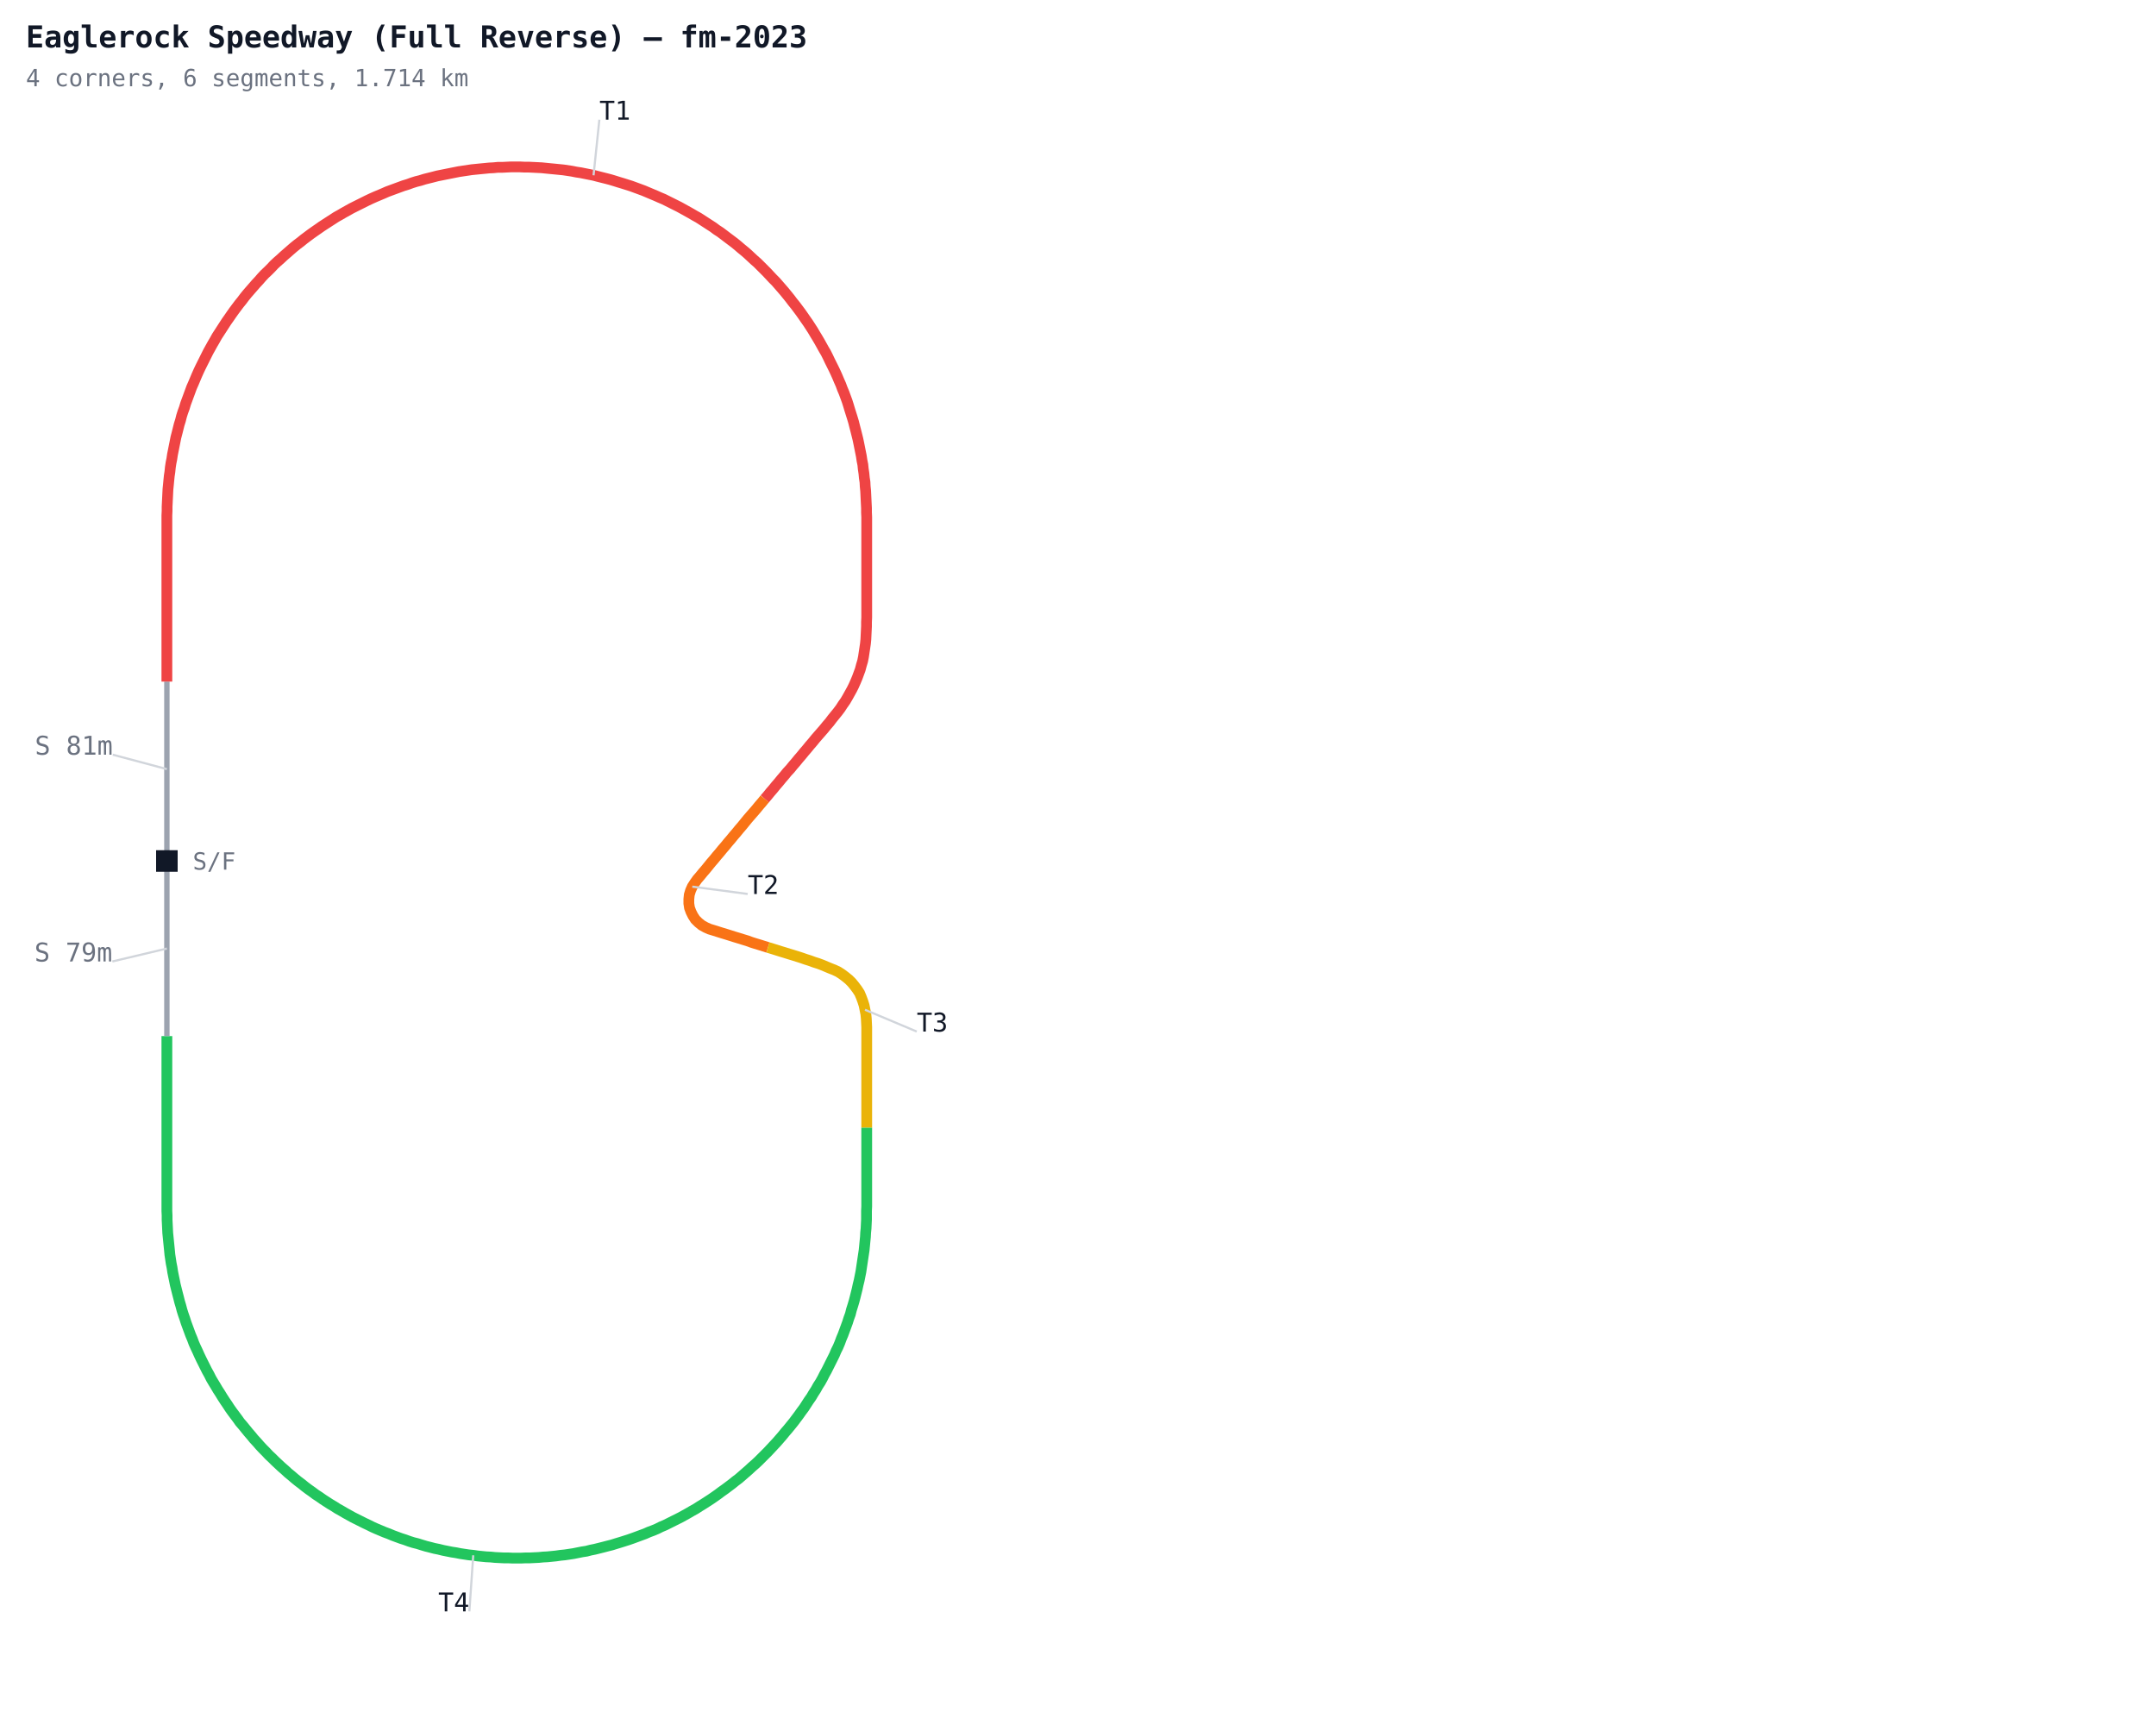
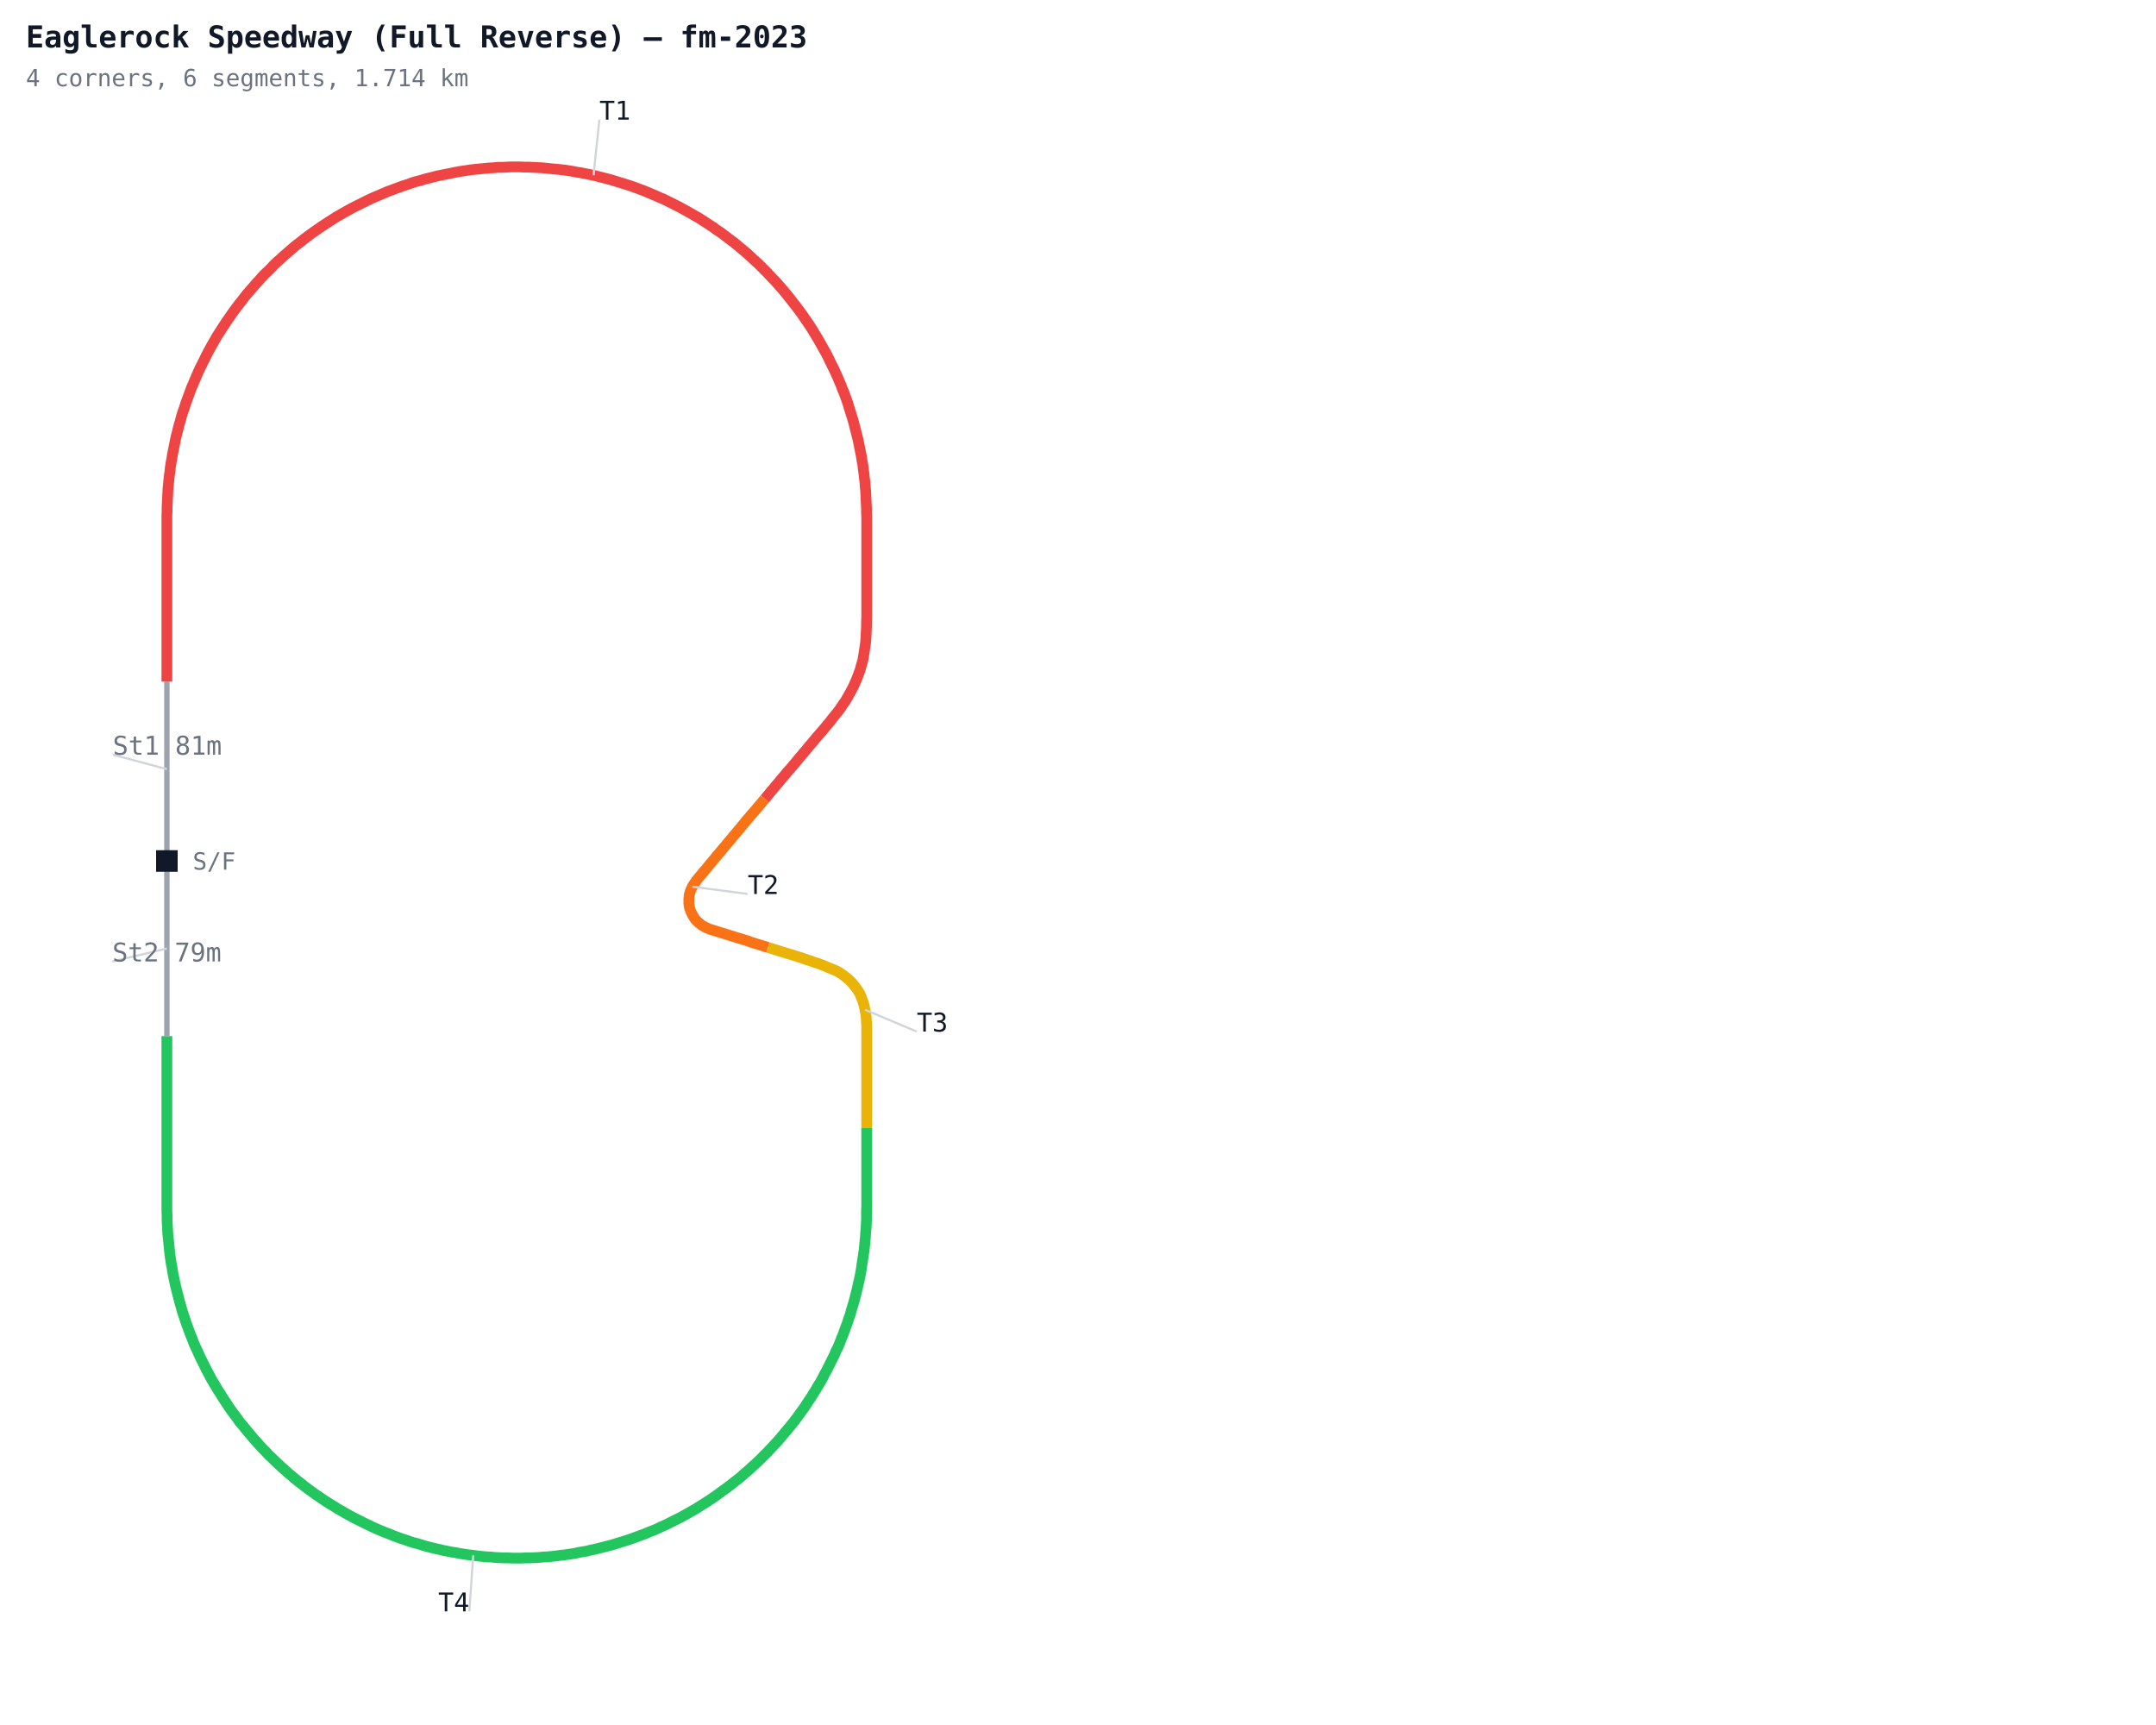
<svg xmlns="http://www.w3.org/2000/svg" width="1000" height="800" viewBox="0 0 1000 800">
  <defs>
    <style>
      .name { font-family: monospace; font-size: 12px; }
      .sector { font-family: monospace; font-size: 12px; fill: #7c3aed; font-weight: bold; }
      .title { font-family: monospace; font-size: 14px; fill: #111827; font-weight: bold; }
      .sub { font-family: monospace; font-size: 11px; fill: #6b7280; }
    </style>
  </defs>
  <rect width="1000" height="800" fill="#ffffff" />
  <polyline fill="none" stroke="#9ca3af" stroke-width="2.5" points="77.4,399.3 77.4,397.3 77.4,395.3 77.4,393.2 77.4,391.2 77.4,389.2 77.4,387.1 77.4,385.1 77.4,383.1 77.4,381.1 77.4,379.0 77.4,377.0 77.4,375.0 77.4,372.9 77.4,370.9 77.4,368.9 77.4,366.9 77.4,364.8 77.4,362.8 77.4,360.8 77.4,358.7 77.4,356.7 77.4,354.7 77.4,352.7 77.4,350.6 77.4,348.6 77.4,346.6 77.4,344.5 77.4,342.5 77.4,340.5 77.4,338.5 77.4,336.4 77.4,334.4 77.4,332.4 77.4,330.3 77.4,328.3 77.4,326.3 77.4,324.3 77.4,322.2 77.4,320.2 77.4,318.2 77.4,316.1" />
  <polyline fill="none" stroke="#ef4444" stroke-width="5" points="77.4,316.1 77.4,314.1 77.4,312.1 77.4,310.1 77.4,308.0 77.4,306.0 77.4,304.0 77.4,301.9 77.4,299.9 77.4,297.9 77.4,295.8 77.4,293.8 77.4,291.8 77.4,289.8 77.4,287.7 77.4,285.7 77.4,283.7 77.4,281.6 77.4,279.6 77.4,277.6 77.4,275.6 77.4,273.5 77.4,271.5 77.4,269.5 77.4,267.4 77.4,265.4 77.4,263.4 77.4,261.4 77.4,259.3 77.4,257.3 77.4,255.3 77.4,253.2 77.4,251.2 77.4,249.2 77.4,247.2 77.4,245.1 77.4,243.1 77.4,241.1 77.4,239.0 77.5,237.0 77.5,235.0 77.6,233.0 77.7,230.9 77.8,228.9 77.9,226.9 78.1,224.9 78.3,222.8 78.5,220.8 78.8,218.8 79.0,216.8 79.3,214.8 79.7,212.8 80.0,210.8 80.4,208.8 80.8,206.8 81.2,204.8 81.6,202.8 82.1,200.9 82.6,198.9 83.1,196.9 83.7,195.0 84.2,193.0 84.8,191.1 85.5,189.2 86.1,187.2 86.8,185.3 87.5,183.4 88.2,181.5 88.9,179.6 89.7,177.8 90.5,175.9 91.3,174.0 92.1,172.2 93.0,170.3 93.9,168.5 94.8,166.7 95.7,164.9 96.6,163.1 97.6,161.3 98.6,159.5 99.6,157.8 100.6,156.0 101.7,154.3 102.8,152.6 103.9,150.9 105.0,149.2 106.2,147.5 107.3,145.9 108.5,144.2 109.7,142.6 110.9,141.0 112.2,139.4 113.4,137.8 114.7,136.2 116.0,134.7 117.4,133.1 118.7,131.6 120.1,130.1 121.4,128.6 122.8,127.1 124.3,125.7 125.7,124.3 127.1,122.8 128.6,121.4 130.1,120.1 131.6,118.7 133.1,117.4 134.7,116.0 136.2,114.7 137.8,113.4 139.4,112.2 141.0,110.9 142.6,109.7 144.2,108.5 145.9,107.3 147.5,106.2 149.2,105.0 150.9,103.9 152.6,102.8 154.3,101.7 156.0,100.6 157.8,99.6 159.5,98.6 161.3,97.6 163.1,96.6 164.9,95.7 166.7,94.8 168.5,93.9 170.3,93.0 172.2,92.1 174.0,91.3 175.9,90.5 177.8,89.7 179.6,88.9 181.5,88.2 183.4,87.5 185.3,86.8 187.2,86.1 189.2,85.5 191.1,84.8 193.0,84.2 195.0,83.7 196.9,83.1 198.9,82.6 200.9,82.1 202.8,81.6 204.8,81.2 206.8,80.8 208.8,80.4 210.8,80.0 212.8,79.6 214.8,79.3 216.8,79.0 218.8,78.7 220.8,78.5 222.8,78.3 224.9,78.1 226.9,77.9 228.9,77.8 230.9,77.6 233.0,77.6 235.0,77.5 237.0,77.4 239.0,77.4 241.1,77.4 243.1,77.5 245.1,77.5 247.2,77.6 249.2,77.7 251.2,77.8 253.2,78.0 255.2,78.2 257.3,78.4 259.3,78.6 261.3,78.8 263.3,79.1 265.3,79.4 267.3,79.8 269.3,80.1 271.3,80.5 273.3,80.9 275.3,81.3 277.2,81.8 279.2,82.3 281.2,82.8 283.1,83.3 285.1,83.9 287.0,84.5 289.0,85.1 290.9,85.7 292.8,86.3 294.7,87.0 296.6,87.7 298.5,88.4 300.4,89.2 302.3,90.0 304.2,90.8 306.0,91.6 307.9,92.4 309.7,93.3 311.5,94.2 313.3,95.1 315.1,96.0 316.9,97.0 318.7,98.0 320.5,99.0 322.2,100.0 324.0,101.0 325.7,102.1 327.4,103.2 329.1,104.3 330.8,105.4 332.4,106.6 334.1,107.7 335.7,108.9 337.4,110.2 339.0,111.4 340.6,112.6 342.2,113.9 343.7,115.2 345.3,116.5 346.8,117.8 348.3,119.2 349.8,120.6 351.3,121.9 352.8,123.4 354.2,124.8 355.6,126.2 357.0,127.7 358.4,129.2 359.8,130.6 361.2,132.2 362.5,133.7 363.8,135.2 365.1,136.8 366.4,138.4 367.6,140.0 368.9,141.6 370.1,143.2 371.3,144.8 372.5,146.5 373.6,148.1 374.8,149.8 375.9,151.5 377.0,153.2 378.0,154.9 379.1,156.7 380.1,158.4 381.1,160.2 382.1,162.0 383.1,163.7 384.0,165.5 384.9,167.4 385.8,169.2 386.7,171.0 387.6,172.9 388.4,174.7 389.2,176.6 390.0,178.4 390.7,180.3 391.5,182.2 392.2,184.1 392.9,186.0 393.5,187.9 394.1,189.9 394.7,191.8 395.3,193.7 395.9,195.7 396.4,197.7 396.9,199.6 397.4,201.6 397.9,203.6 398.3,205.5 398.7,207.5 399.1,209.5 399.5,211.5 399.8,213.5 400.2,215.5 400.4,217.5 400.7,219.5 400.9,221.6 401.2,223.6 401.3,225.6 401.5,227.6 401.6,229.6 401.7,231.7 401.8,233.7 401.9,235.7 401.9,237.7 402.0,239.8 402.0,241.8 402.0,243.8 402.0,245.9 402.0,247.9 402.0,249.9 402.0,252.0 402.0,254.0 402.0,256.0 402.0,258.0 402.0,260.1 402.0,262.1 402.0,264.1 402.0,266.2 402.0,268.2 402.0,270.2 402.0,272.2 402.0,274.3 402.0,276.3 402.0,278.3 402.0,280.4 402.0,282.4 402.0,284.4 402.0,286.4 401.9,288.5 401.9,290.5 401.8,292.5 401.7,294.5 401.6,296.6 401.4,298.6 401.1,300.6 400.8,302.6 400.5,304.6 400.1,306.6 399.5,308.6 399.0,310.5 398.3,312.4 397.6,314.3 396.8,316.2 396.0,318.0 395.1,319.8 394.1,321.6 393.1,323.4 392.1,325.1 390.9,326.8 389.8,328.5 388.6,330.1 387.3,331.7 386.0,333.3 384.8,334.9 383.5,336.4 382.2,338.0 380.9,339.5 379.5,341.1 378.2,342.6 376.9,344.2 375.6,345.7 374.3,347.3 373.0,348.8 371.7,350.4 370.4,351.9 369.1,353.5 367.8,355.0 366.5,356.6 365.1,358.1 363.8,359.7 362.5,361.2 361.2,362.8 359.9,364.3 358.6,365.9 357.3,367.4 356.0,369.0 354.7,370.5" />
  <polyline fill="none" stroke="#f97316" stroke-width="5" points="354.7,370.5 353.4,372.1 352.1,373.6 350.8,375.2 349.5,376.7 348.1,378.3 346.8,379.8 345.5,381.4 344.2,383.0 342.9,384.5 341.6,386.1 340.3,387.6 339.0,389.2 337.7,390.7 336.4,392.3 335.1,393.8 333.8,395.4 332.5,396.9 331.2,398.5 329.9,400.0 328.6,401.6 327.3,403.2 326.0,404.7 324.7,406.3 323.4,407.8 322.2,409.5 321.1,411.2 320.3,413.0 319.7,415.0 319.5,417.0 319.5,419.0 319.8,421.0 320.5,422.9 321.4,424.7 322.5,426.4 323.9,427.8 325.5,429.1 327.3,430.1 329.1,430.9 331.1,431.5 333.0,432.1 334.9,432.7 336.9,433.3 338.8,433.9 340.7,434.5 342.7,435.1 344.6,435.7 346.6,436.3 348.5,437.0 350.4,437.6 352.4,438.2 354.3,438.8 356.2,439.4" />
  <polyline fill="none" stroke="#eab308" stroke-width="5" points="356.2,439.4 358.2,440.0 360.1,440.6 362.0,441.2 364.0,441.8 365.9,442.4 367.9,443.0 369.8,443.6 371.7,444.2 373.7,444.9 375.6,445.5 377.5,446.2 379.4,446.8 381.3,447.5 383.2,448.3 385.1,449.1 386.9,449.8 388.8,450.7 390.5,451.8 392.1,453.0 393.7,454.3 395.1,455.7 396.4,457.3 397.6,458.9 398.7,460.6 399.5,462.5 400.2,464.4 400.8,466.3 401.2,468.3 401.6,470.3 401.8,472.3 401.9,474.3 402.0,476.4 402.0,478.4 402.0,480.4 402.0,482.4 402.0,484.5 402.0,486.5 402.0,488.5 402.0,490.6 402.0,492.6 402.0,494.6 402.0,496.6 402.0,498.7 402.0,500.7 402.0,502.7 402.0,504.8 402.0,506.8 402.0,508.8 402.0,510.8 402.0,512.9 402.0,514.9 402.0,516.9 402.0,519.0 402.0,521.0 402.0,523.0" />
  <polyline fill="none" stroke="#22c55e" stroke-width="5" points="402.0,523.0 402.0,525.0 402.0,527.1 402.0,529.1 402.0,531.1 402.0,533.2 402.0,535.2 402.0,537.2 402.0,539.2 402.0,541.3 402.0,543.3 402.0,545.3 402.0,547.4 402.0,549.4 402.0,551.4 402.0,553.4 402.0,555.5 402.0,557.5 402.0,559.5 401.9,561.6 401.9,563.6 401.9,565.6 401.8,567.6 401.7,569.7 401.5,571.7 401.4,573.7 401.2,575.7 401.0,577.8 400.8,579.8 400.5,581.8 400.2,583.8 399.9,585.8 399.6,587.8 399.3,589.8 398.9,591.8 398.5,593.8 398.0,595.8 397.6,597.7 397.1,599.7 396.6,601.7 396.1,603.6 395.5,605.6 394.9,607.5 394.4,609.5 393.7,611.4 393.1,613.3 392.4,615.2 391.7,617.1 391.0,619.0 390.2,620.9 389.5,622.8 388.7,624.7 387.8,626.5 387.0,628.4 386.1,630.2 385.2,632.0 384.3,633.8 383.4,635.6 382.4,637.4 381.5,639.2 380.5,641.0 379.4,642.7 378.4,644.5 377.3,646.2 376.3,647.9 375.1,649.6 374.0,651.3 372.9,653.0 371.7,654.6 370.5,656.3 369.3,657.9 368.1,659.5 366.8,661.1 365.5,662.7 364.2,664.2 362.9,665.8 361.6,667.3 360.3,668.8 358.9,670.3 357.5,671.8 356.1,673.3 354.7,674.7 353.2,676.2 351.8,677.6 350.3,679.0 348.8,680.3 347.3,681.7 345.8,683.0 344.2,684.4 342.7,685.7 341.1,686.9 339.5,688.2 337.9,689.4 336.3,690.6 334.6,691.8 333.0,693.0 331.3,694.2 329.7,695.3 328.0,696.4 326.3,697.5 324.5,698.6 322.8,699.7 321.0,700.7 319.3,701.7 317.5,702.7 315.7,703.7 313.9,704.6 312.1,705.5 310.3,706.4 308.5,707.3 306.6,708.1 304.8,709.0 302.9,709.8 301.0,710.5 299.2,711.3 297.3,712.0 295.4,712.7 293.5,713.4 291.5,714.1 289.6,714.7 287.7,715.3 285.7,715.9 283.8,716.5 281.8,717.0 279.9,717.5 277.9,718.0 275.9,718.5 273.9,718.9 272.0,719.4 270.0,719.7 268.0,720.1 266.0,720.5 264.0,720.8 262.0,721.1 260.0,721.3 257.9,721.6 255.9,721.8 253.9,722.0 251.9,722.1 249.9,722.3 247.8,722.4 245.8,722.5 243.8,722.5 241.7,722.6 239.7,722.6 237.7,722.6 235.7,722.5 233.6,722.5 231.6,722.4 229.6,722.3 227.6,722.1 225.5,722.0 223.5,721.8 221.5,721.6 219.5,721.3 217.5,721.1 215.5,720.8 213.5,720.5 211.5,720.1 209.5,719.8 207.5,719.4 205.5,719.0 203.5,718.5 201.5,718.1 199.6,717.6 197.6,717.1 195.6,716.5 193.7,715.9 191.7,715.4 189.8,714.8 187.9,714.1 186.0,713.5 184.1,712.8 182.2,712.1 180.3,711.3 178.4,710.6 176.5,709.8 174.6,709.0 172.8,708.2 171.0,707.3 169.1,706.4 167.3,705.5 165.5,704.6 163.7,703.7 161.9,702.7 160.1,701.7 158.4,700.7 156.6,699.7 154.9,698.6 153.2,697.6 151.5,696.5 149.8,695.4 148.1,694.2 146.4,693.1 144.8,691.9 143.1,690.7 141.5,689.5 139.9,688.2 138.3,687.0 136.7,685.7 135.2,684.4 133.6,683.1 132.1,681.7 130.6,680.4 129.1,679.0 127.6,677.6 126.2,676.2 124.7,674.8 123.3,673.3 121.9,671.9 120.5,670.4 119.2,668.9 117.8,667.4 116.5,665.8 115.2,664.3 113.9,662.7 112.6,661.1 111.3,659.6 110.1,657.9 108.9,656.3 107.7,654.7 106.5,653.0 105.4,651.3 104.3,649.7 103.2,648.0 102.1,646.2 101.0,644.5 100.0,642.8 98.9,641.0 97.9,639.3 97.0,637.5 96.0,635.7 95.1,633.9 94.2,632.1 93.3,630.3 92.4,628.4 91.6,626.6 90.7,624.7 89.9,622.9 89.2,621.0 88.4,619.1 87.7,617.2 87.0,615.3 86.3,613.4 85.7,611.5 85.0,609.5 84.4,607.6 83.9,605.7 83.3,603.7 82.8,601.7 82.3,599.8 81.8,597.8 81.3,595.8 80.9,593.8 80.5,591.9 80.1,589.9 79.8,587.9 79.4,585.9 79.1,583.9 78.8,581.9 78.6,579.8 78.4,577.8 78.2,575.8 78.0,573.8 77.8,571.8 77.7,569.7 77.6,567.7 77.5,565.7 77.5,563.7 77.4,561.6 77.4,559.6 77.4,557.6 77.4,555.5 77.4,553.5 77.4,551.5 77.4,549.5 77.4,547.4 77.4,545.4 77.4,543.4 77.4,541.3 77.4,539.3 77.4,537.3 77.4,535.3 77.4,533.2 77.4,531.2 77.4,529.2 77.4,527.1 77.4,525.1 77.4,523.1 77.4,521.0 77.4,519.0 77.4,517.0 77.4,515.0 77.4,512.9 77.4,510.9 77.4,508.9 77.4,506.8 77.4,504.8 77.4,502.8 77.4,500.8 77.4,498.7 77.4,496.7 77.4,494.7 77.4,492.6 77.4,490.6 77.4,488.6 77.4,486.6 77.4,484.5 77.4,482.5 77.4,480.5" />
  <polyline fill="none" stroke="#9ca3af" stroke-width="2.5" points="77.4,480.5 77.4,478.4 77.4,476.4 77.4,474.4 77.4,472.4 77.4,470.3 77.4,468.3 77.4,466.3 77.4,464.2 77.4,462.2 77.4,460.2 77.4,458.2 77.4,456.1 77.4,454.1 77.4,452.1 77.4,450.0 77.4,448.0 77.4,446.0 77.4,444.0 77.4,441.9 77.4,439.9 77.4,437.9 77.4,435.8 77.4,433.8 77.4,431.8 77.4,429.8 77.4,427.7 77.4,425.7 77.4,423.7 77.4,421.6 77.4,419.6 77.4,417.6 77.4,415.6 77.4,413.5 77.4,411.5 77.4,409.5 77.4,407.4 77.4,405.4 77.4,403.4 77.4,401.3" />
  <line x1="77.4" y1="356.7" x2="52.3" y2="350.0" stroke="#d1d5db" stroke-width="1" />
-   <text x="52.3" y="350.0" text-anchor="end" class="name" fill="#6b7280">S 81m</text>
+   <text x="52.3" y="350.0" text-anchor="start" class="name" fill="#6b7280">St1 81m</text>
  <line x1="275.3" y1="81.3" x2="278.0" y2="55.5" stroke="#d1d5db" stroke-width="1" />
  <text x="278.0" y="55.5" text-anchor="start" class="name" fill="#111827">T1</text>
  <line x1="321.1" y1="411.2" x2="346.8" y2="414.6" stroke="#d1d5db" stroke-width="1" />
  <text x="346.8" y="414.6" text-anchor="start" class="name" fill="#111827">T2</text>
  <line x1="401.2" y1="468.3" x2="425.2" y2="478.4" stroke="#d1d5db" stroke-width="1" />
  <text x="425.2" y="478.4" text-anchor="start" class="name" fill="#111827">T3</text>
  <line x1="219.5" y1="721.3" x2="217.7" y2="747.3" stroke="#d1d5db" stroke-width="1" />
  <text x="217.7" y="747.3" text-anchor="end" class="name" fill="#111827">T4</text>
  <line x1="77.4" y1="439.9" x2="52.1" y2="445.9" stroke="#d1d5db" stroke-width="1" />
-   <text x="52.1" y="445.9" text-anchor="end" class="name" fill="#6b7280">S 79m</text>
+   <text x="52.1" y="445.9" text-anchor="start" class="name" fill="#6b7280">St2 79m</text>
  <rect x="72.4" y="394.3" width="10" height="10" fill="#111827" />
  <text x="89.4" y="403.3" class="sub">S/F</text>
  <text class="title" x="12" y="22">Eaglerock Speedway (Full Reverse) — fm-2023</text>
  <text class="sub" x="12" y="40">4 corners, 6 segments, 1.714 km</text>
</svg>
